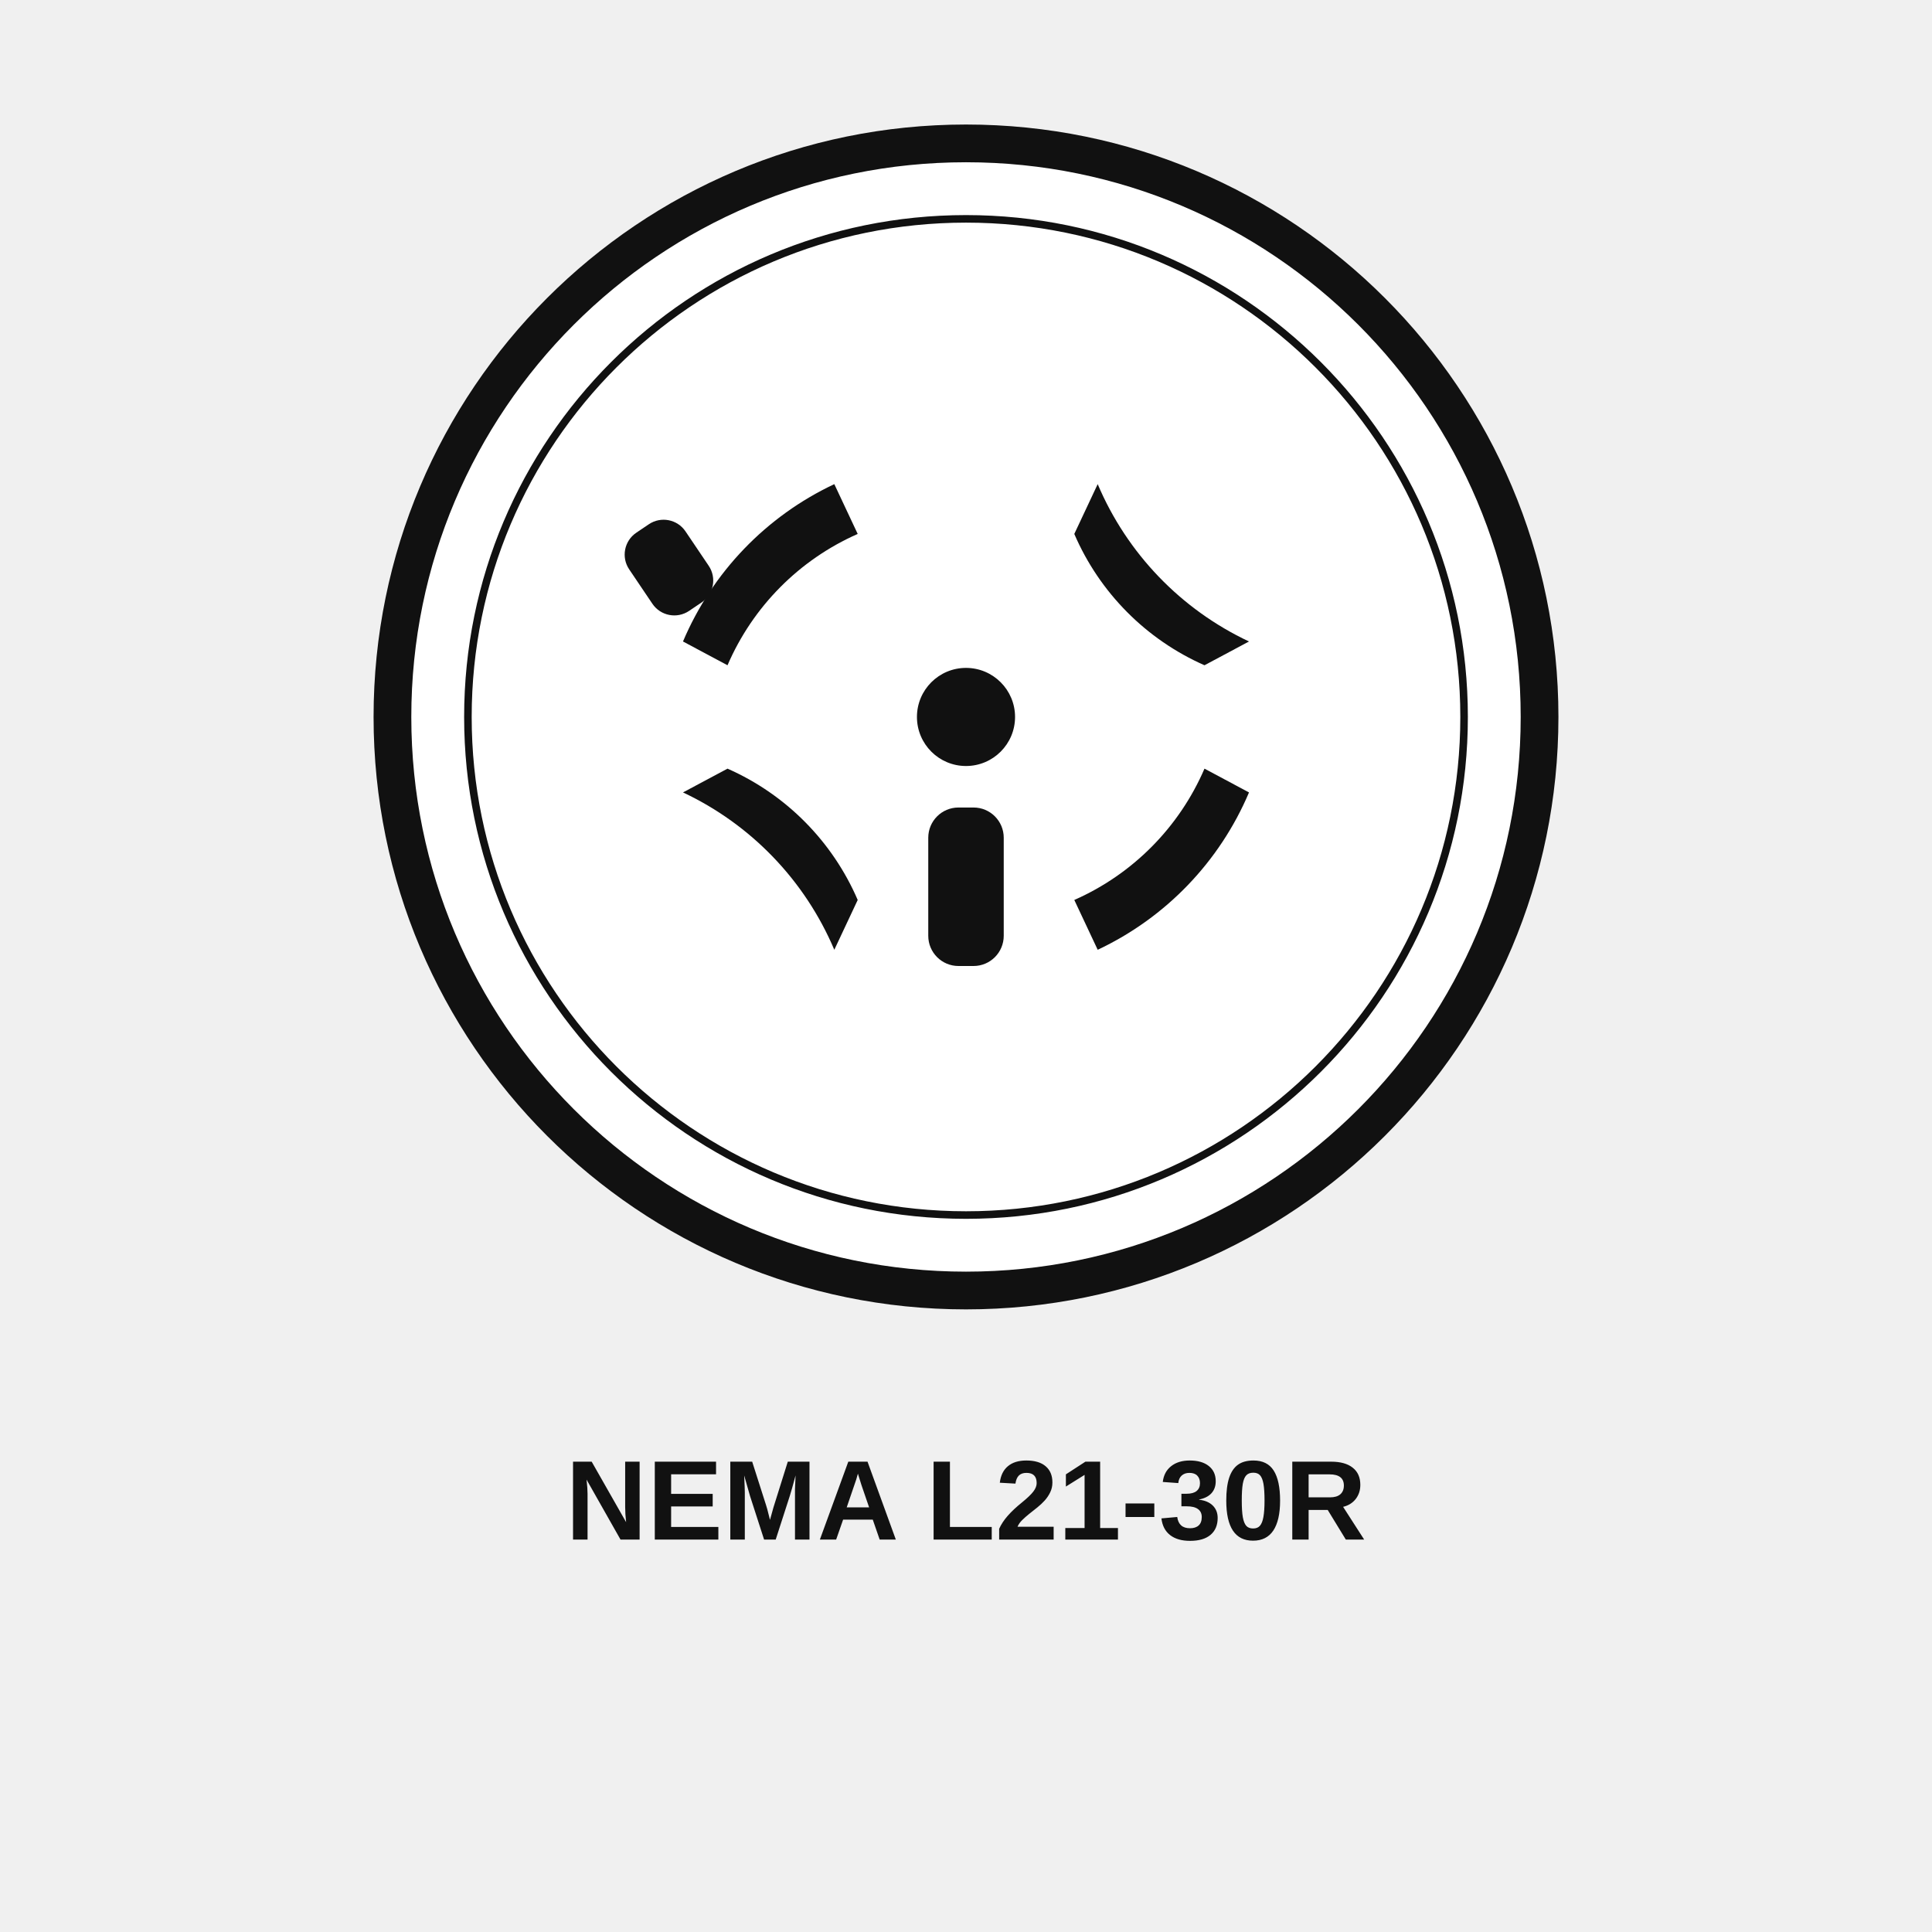
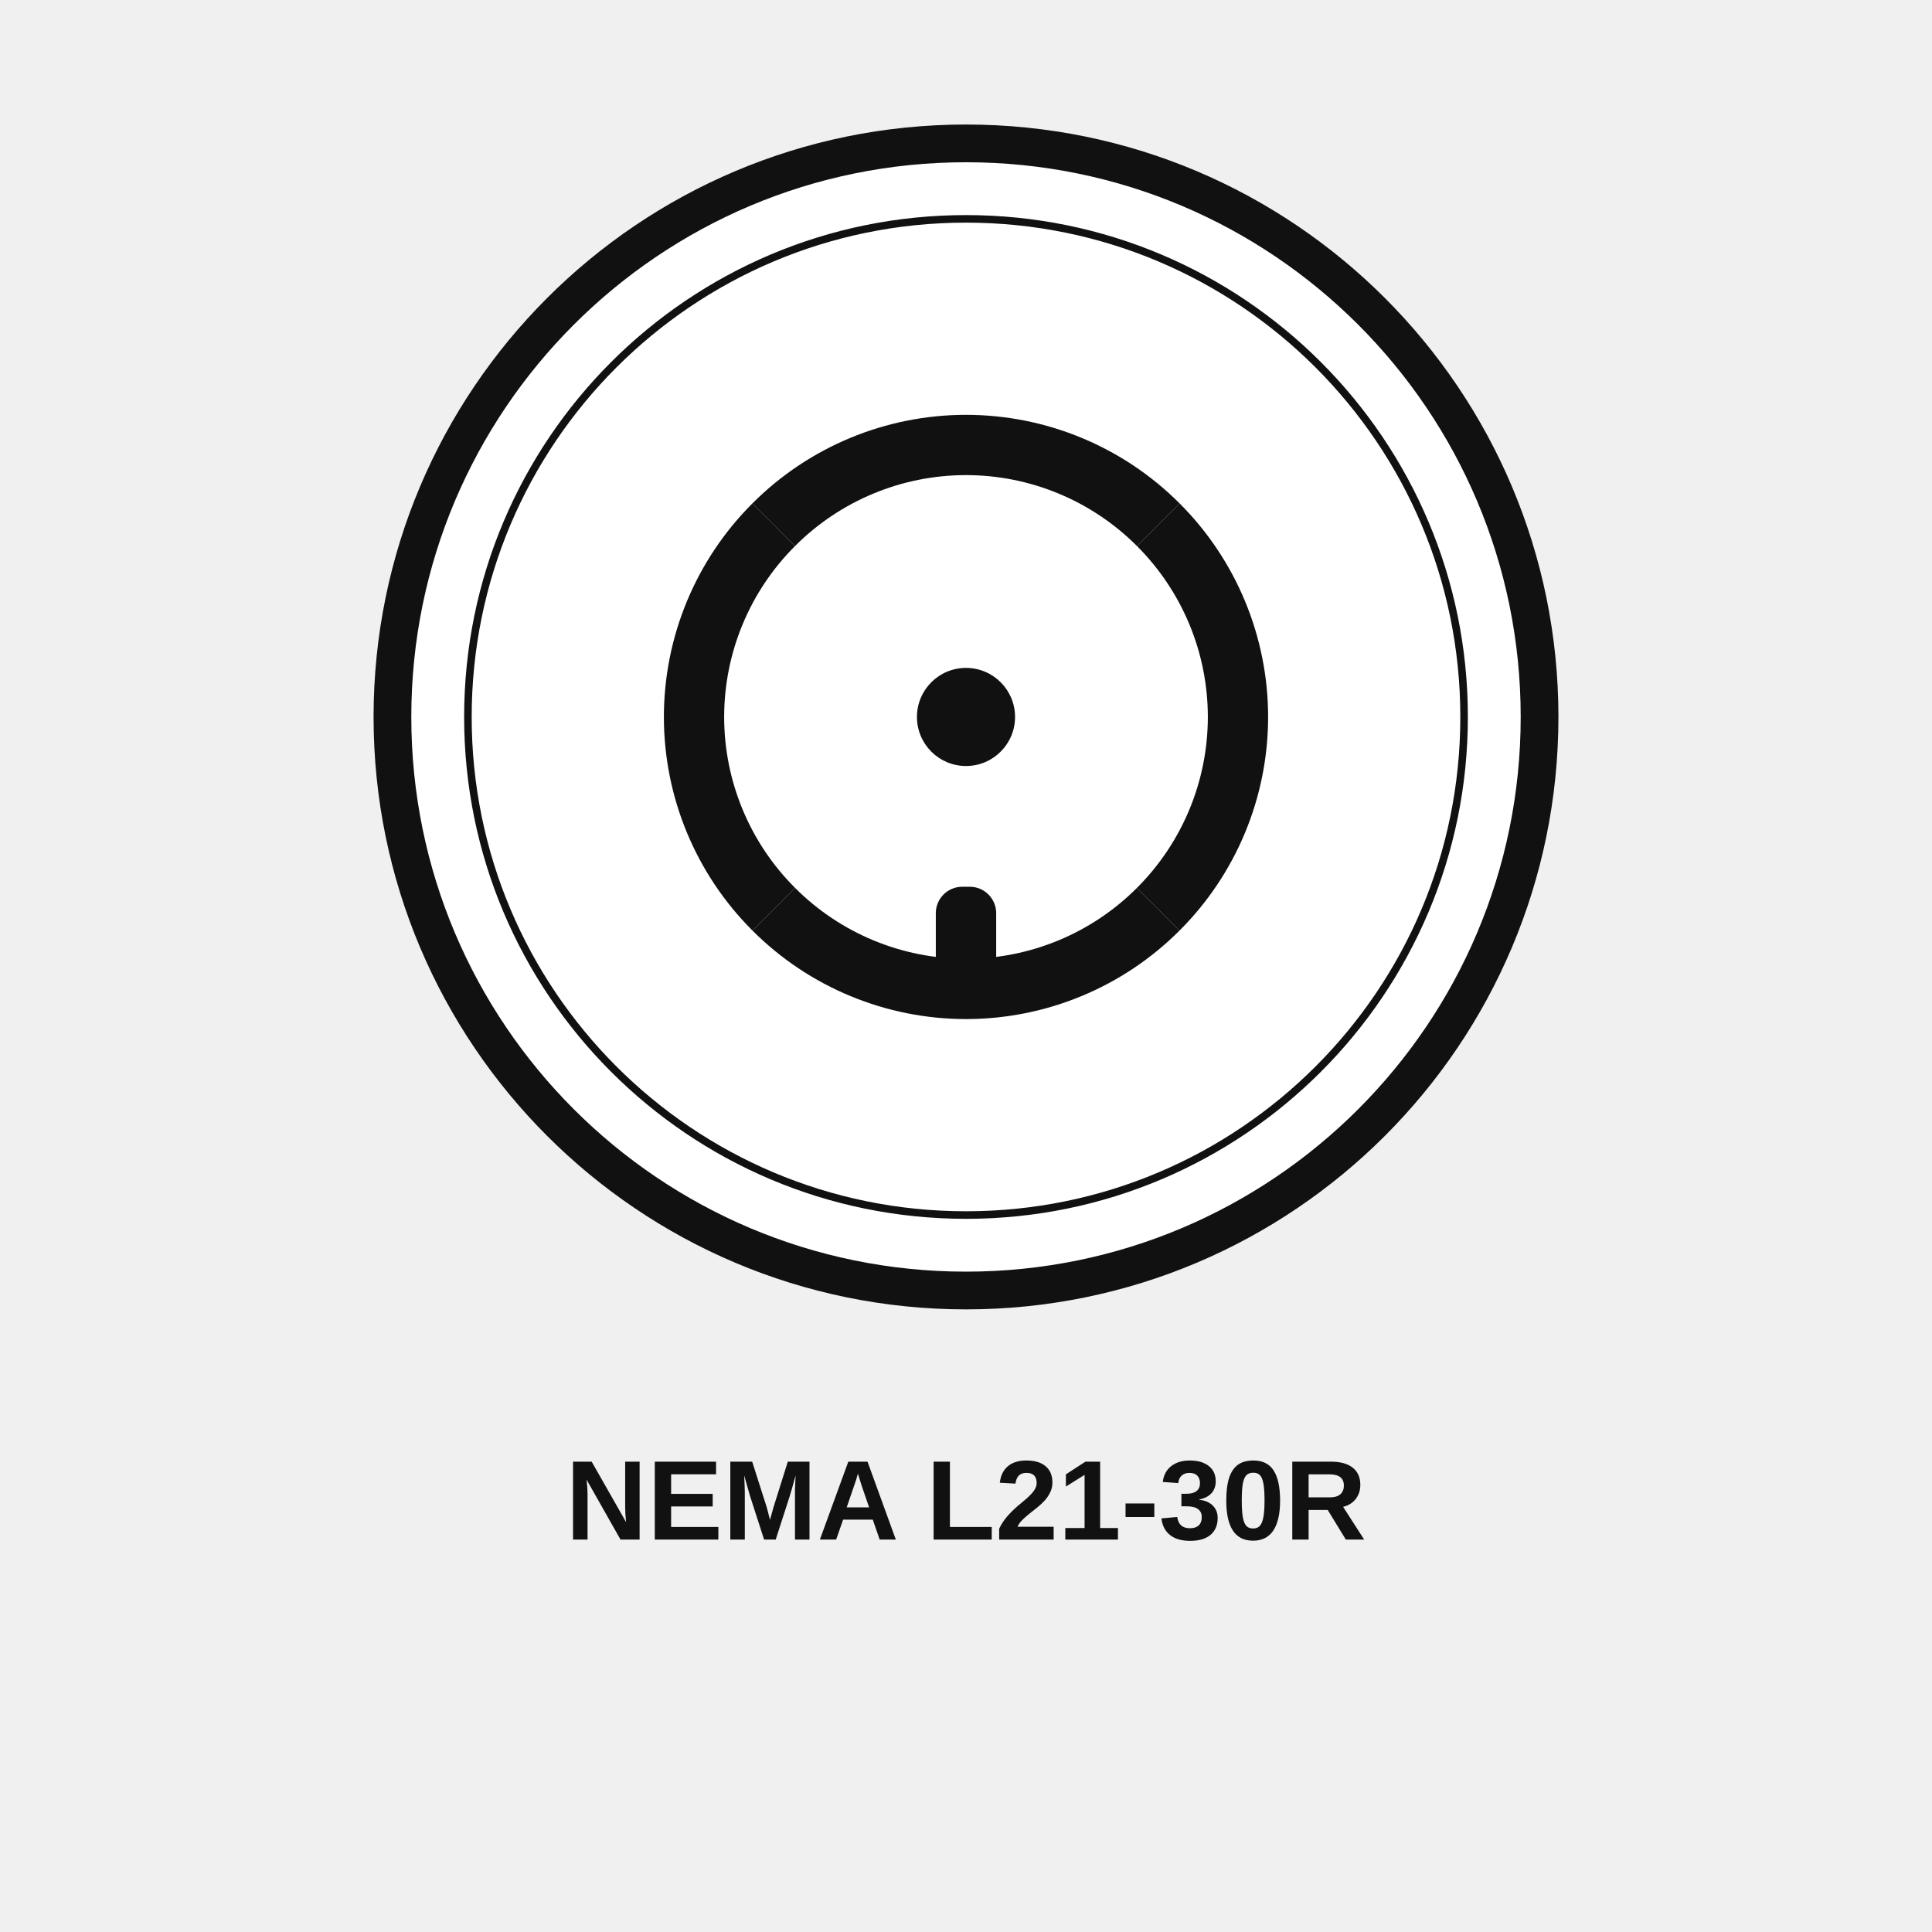
<svg xmlns="http://www.w3.org/2000/svg" width="512" height="512" viewBox="0 0 512 512" role="img" aria-label="NEMA L21-30R receptacle">
  <g>
    <circle cx="256" cy="190" r="152" fill="#fff" stroke="#111" stroke-width="10" />
    <circle cx="256" cy="190" r="132" fill="none" stroke="#111" stroke-width="2" />
-     <path d="M 181.0 170.0 A 81.0 81.0 0 0 1 221.1 128.3 L 227.3 141.5 A 67.0 67.0 0 0 0 192.8 176.3 Z" fill="#111" />
-     <path d="M 331.0 170.0 A 81.0 81.0 0 0 1 290.9 128.3 L 284.7 141.5 A 67.0 67.0 0 0 0 319.2 176.3 Z" fill="#111" />
-     <path d="M 331.0 210.0 A 81.0 81.0 0 0 1 290.9 251.7 L 284.7 238.5 A 67.0 67.0 0 0 0 319.2 203.7 Z" fill="#111" />
-     <path d="M 181.0 210.0 A 81.0 81.0 0 0 1 221.1 251.7 L 227.3 238.5 A 67.0 67.0 0 0 0 192.8 203.7 Z" fill="#111" />
-     <circle cx="256.0" cy="190.0" r="13.0" fill="#111" />
-     <rect x="246.0" y="214.0" width="20.0" height="42.0" rx="8.0" fill="#111" />
-     <rect x="168.0" y="138.0" width="18.0" height="25.0" rx="7.0" fill="#111" transform="rotate(-34 177 150)" />
+     <path d="M 199.4 133.4 A 80.0 80.0 0 0 1 312.6 133.4 L 301.3 144.7 A 64.0 64.0 0 0 0 210.7 144.7 Z" fill="#111" />
+     <path d="M 312.6 133.4 A 80.0 80.0 0 0 1 312.6 246.6 L 301.3 235.3 A 64.0 64.0 0 0 0 301.3 144.7 Z" fill="#111" />
+     <path d="M 312.6 246.6 A 80.0 80.0 0 0 1 199.4 246.6 L 210.7 235.3 A 64.0 64.0 0 0 0 301.3 235.3 Z" fill="#111" />
+     <rect x="248.0" y="235.0" width="16.0" height="28.0" rx="7.0" fill="#111" />
+     <path d="M 199.4 246.6 A 80.0 80.0 0 0 1 199.4 133.4 L 210.7 144.7 A 64.0 64.0 0 0 0 210.7 235.3 Z" fill="#111" />
+     <circle cx="256" cy="190" r="13" fill="#111" />
  </g>
  <text x="256" y="408" text-anchor="middle" font-family="Arial, Helvetica, sans-serif" font-size="30" font-weight="700" fill="#111">NEMA L21-30R</text>
</svg>
